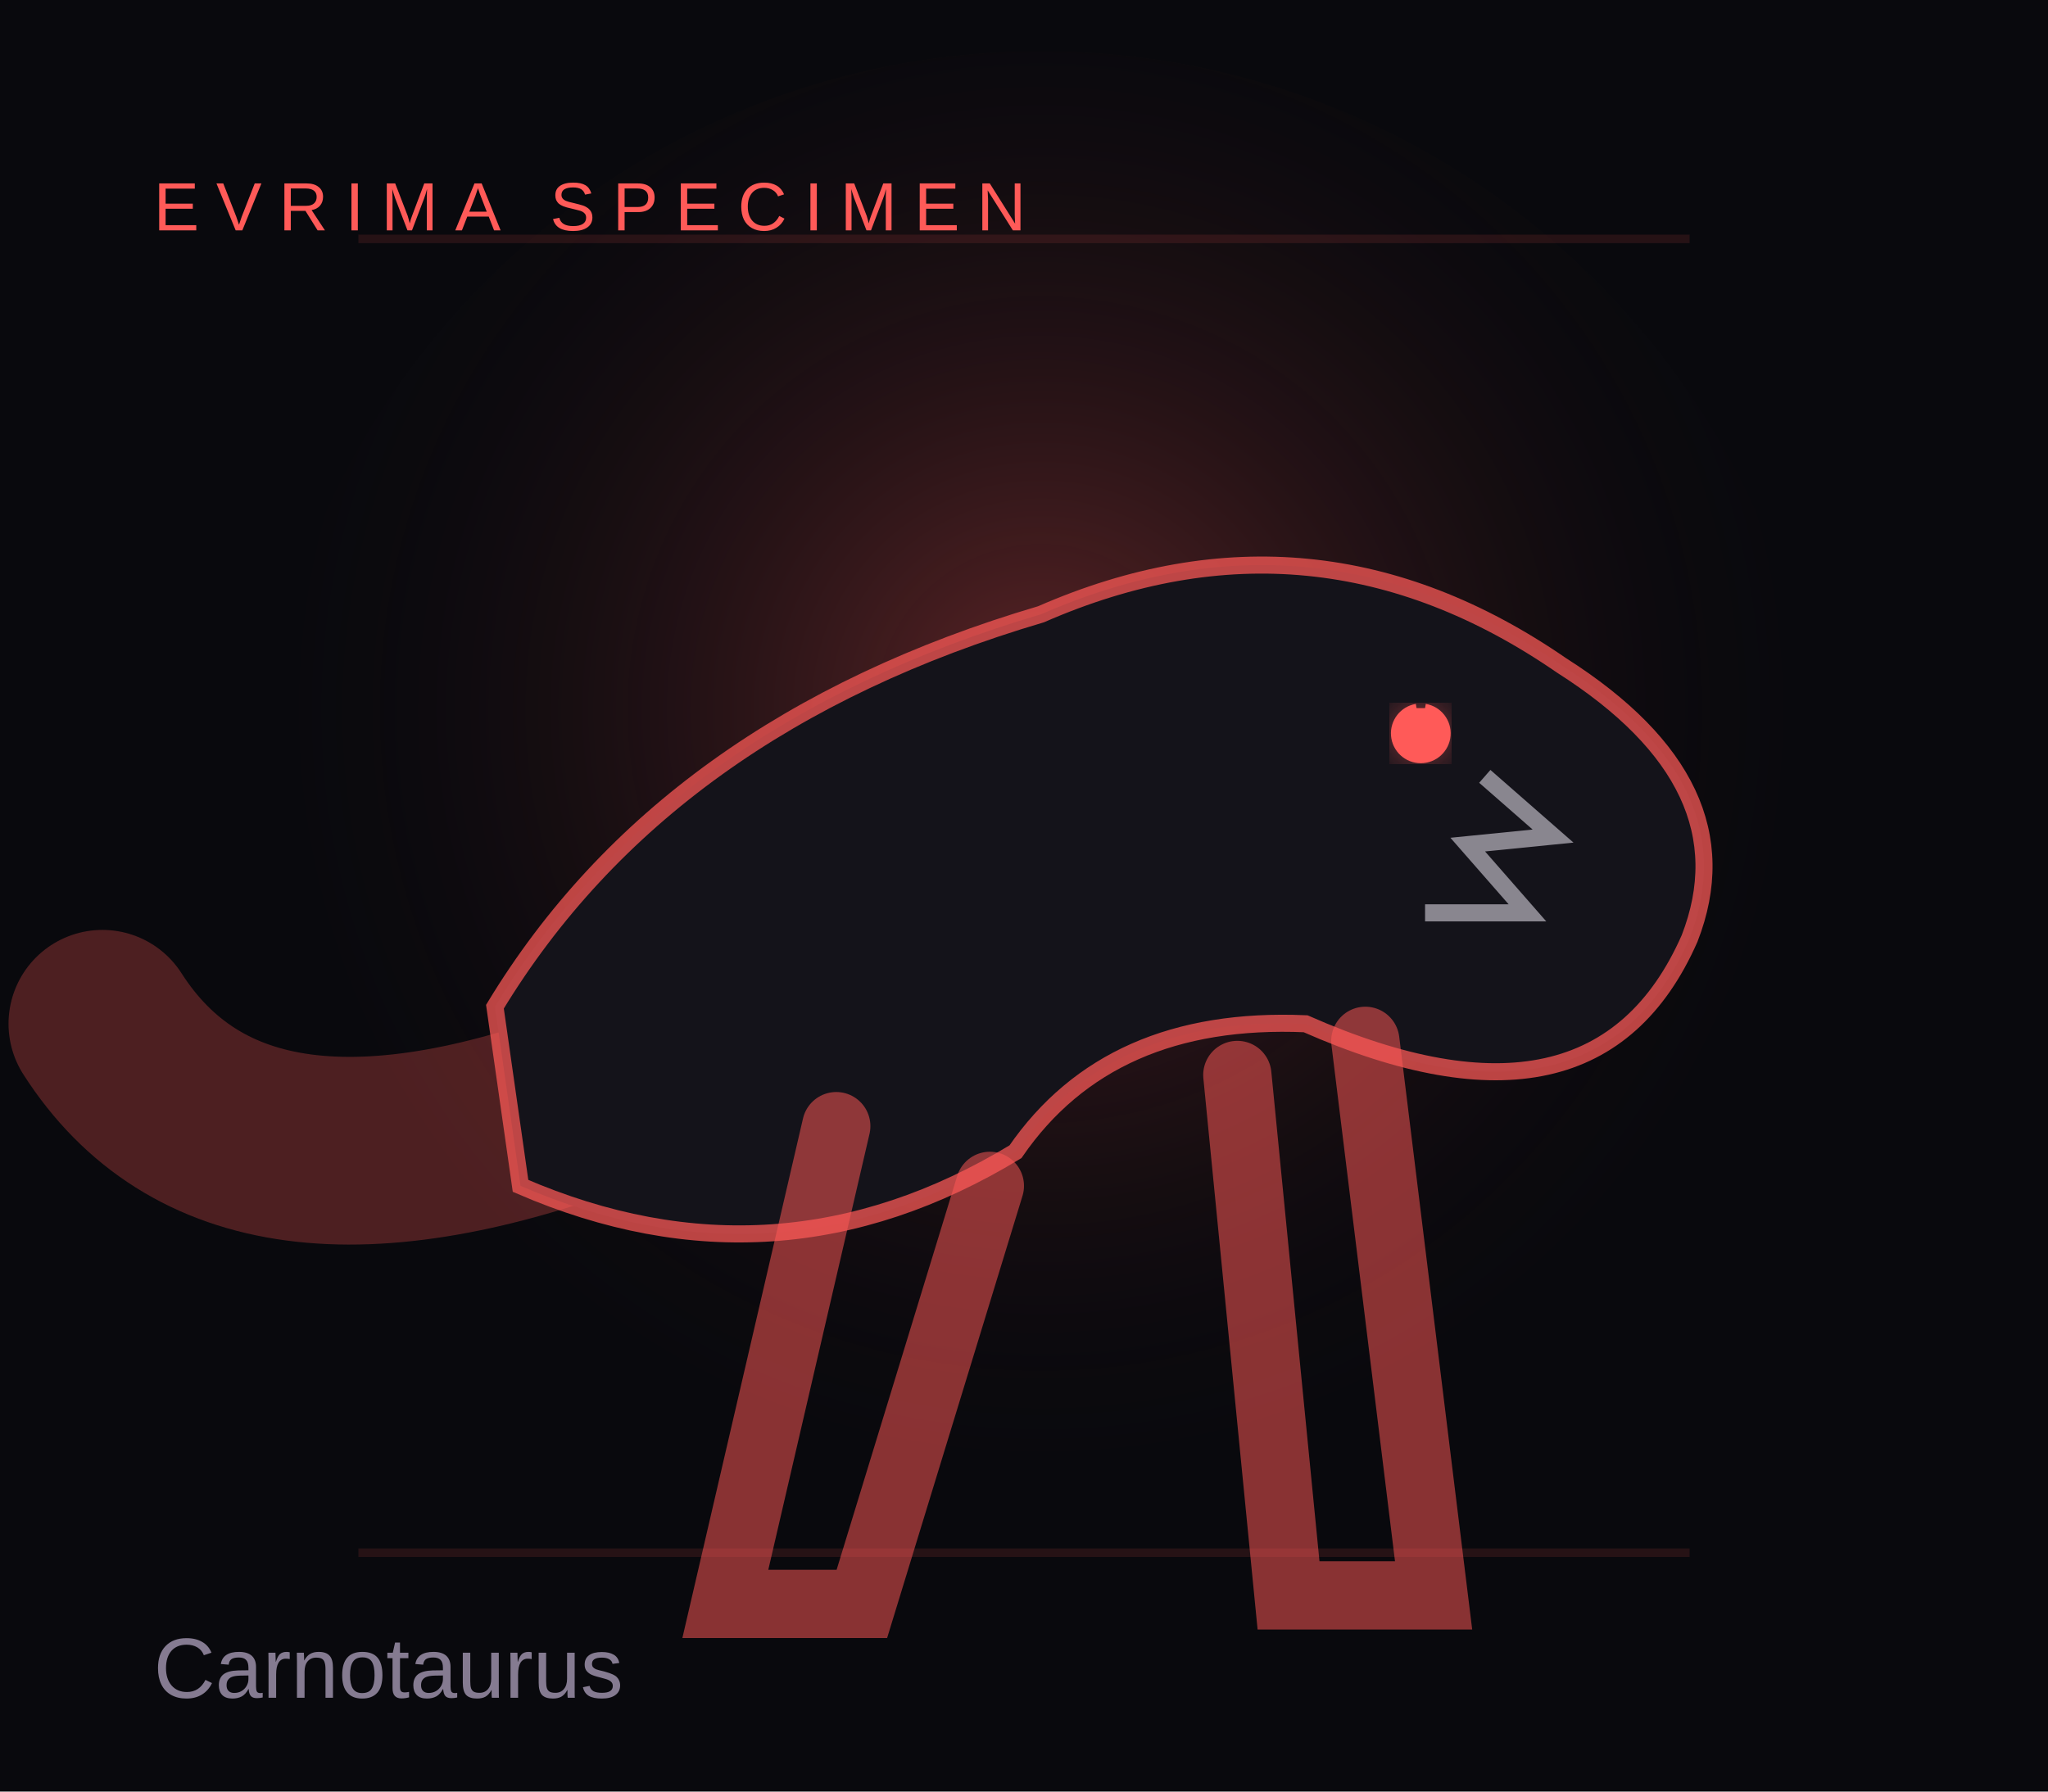
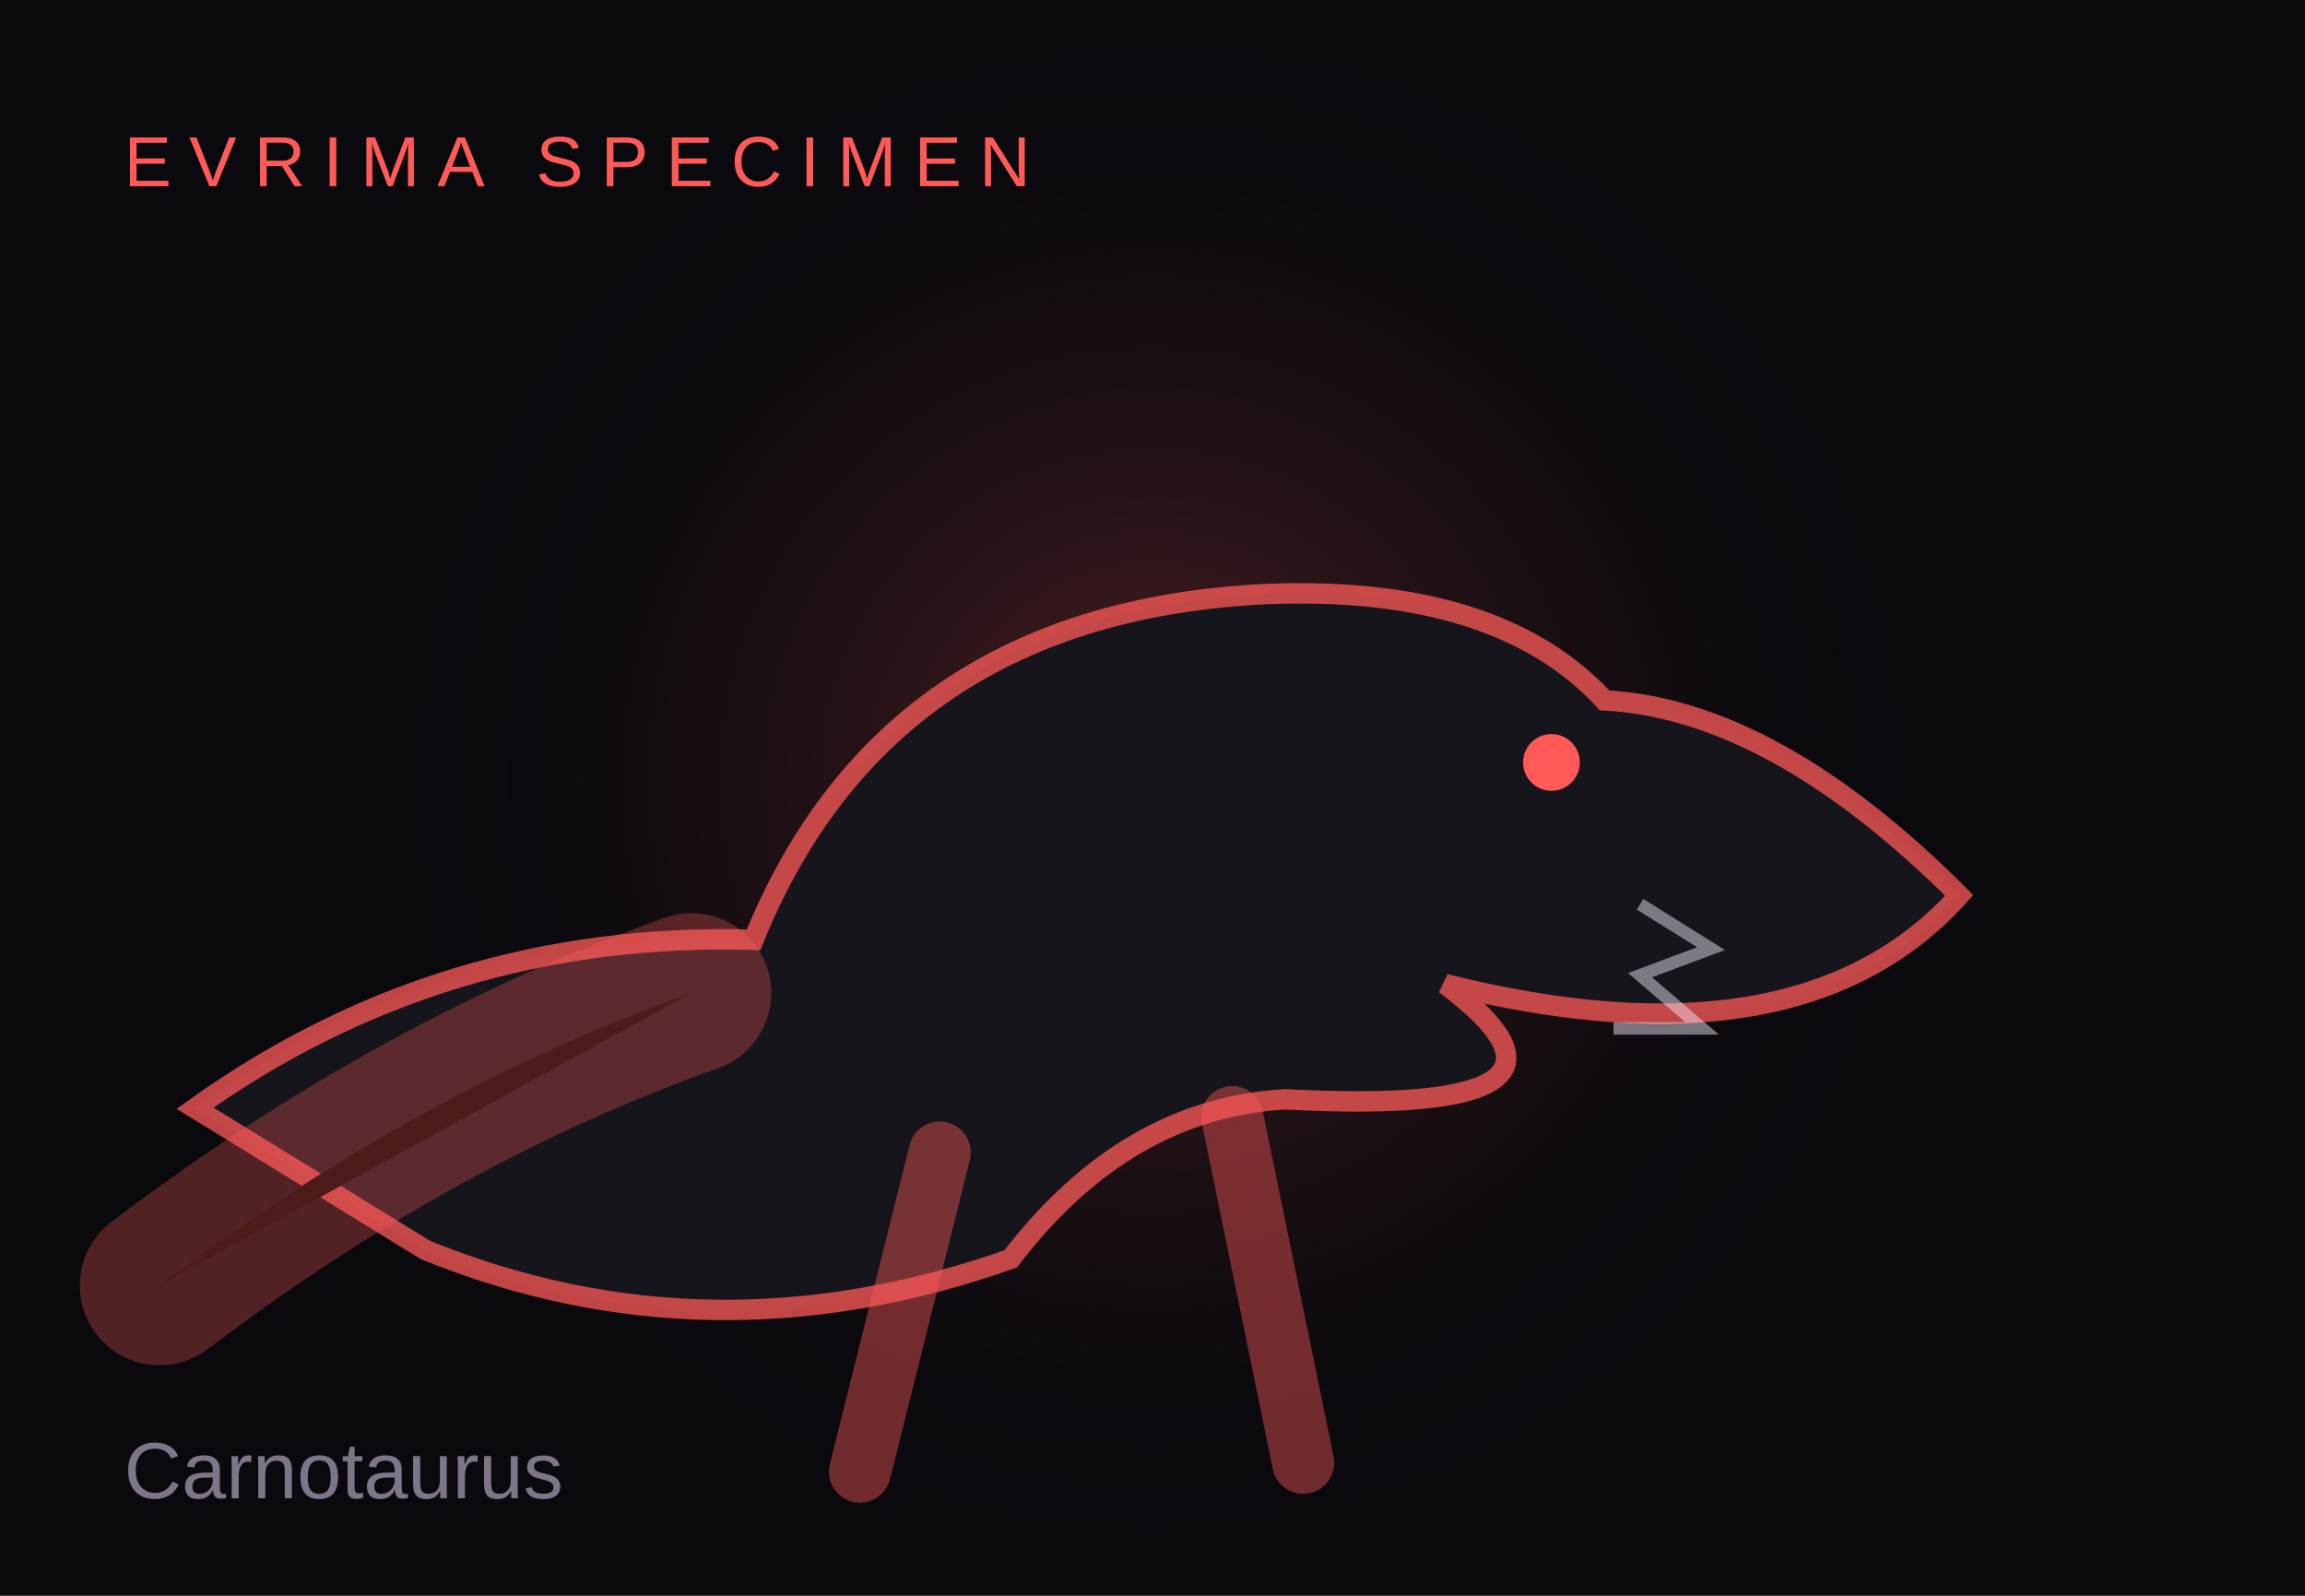
- <svg xmlns="http://www.w3.org/2000/svg" viewBox="0 0 240 210">
+ <svg xmlns="http://www.w3.org/2000/svg" viewBox="0 0 260 180">
  <defs>
-     <radialGradient id="g" cx="50%" cy="42%">
-       <stop offset="0" stop-color="#ff5a58" stop-opacity=".35" />
-       <stop offset="1" stop-color="#09090d" stop-opacity="0" />
+     <radialGradient id="r">
+       <stop stop-color="#ff5a58" stop-opacity=".30" />
+       <stop offset="1" stop-color="#08080c" stop-opacity="0" />
    </radialGradient>
-     <filter id="glow">
-       <feGaussianBlur stdDeviation="3" result="b" />
-       <feMerge>
-         <feMergeNode in="b" />
-         <feMergeNode in="SourceGraphic" />
-       </feMerge>
-     </filter>
  </defs>
-   <rect width="240" height="210" fill="#09090d" />
-   <circle cx="122" cy="98" r="92" fill="url(#g)" />
-   <path d="M72 128 Q28 145 12 120" fill="none" stroke="#ff5a58" stroke-opacity=".28" stroke-width="22" stroke-linecap="round" />
-   <path d="M58 118 Q78 85 122 72 Q154 58 183 78 Q205 92 198 110 Q187 135 153 120 Q130 119 119 135 Q91 152 61 139 Z" fill="#14131a" stroke="#ff5a58" stroke-opacity=".72" stroke-width="2" />
-   <path d="M98 132 L85 188 L101 188 L116 139 M145 126 L151 187 L168 187 L160 122" fill="none" stroke="#ff5a58" stroke-opacity=".52" stroke-width="8" stroke-linecap="round" />
-   <path d="" fill="none" stroke="#ff5a58" stroke-width="5" stroke-linecap="round" />
-   <path d="" fill="none" stroke="#ff5a58" stroke-width="5" />
-   <path d="" fill="none" stroke="#ff5a58" stroke-width="4" />
-   <path d="M174 91 l8 7 l-10 1 l7 8 l-12 0" fill="none" stroke="#e9e4ef" stroke-opacity=".55" stroke-width="2" />
-   <path d="M166 83 a3 3 0 1 0 1 0" fill="#ff5a58" stroke="#ff5a58" filter="url(#glow)" />
-   <path d="M42 28 H198 M42 182 H198" stroke="#ff5a58" stroke-opacity=".12" />
-   <text x="18" y="27" fill="#ff5a58" font-family="Arial" font-size="8" letter-spacing="2">EVRIMA SPECIMEN</text>
-   <text x="18" y="199" fill="#857b91" font-family="Arial" font-size="10">Carnotaurus</text>
+   <rect width="260" height="180" fill="#09090e" />
+   <circle cx="130" cy="88" r="90" fill="url(#r)" />
+   <path d="M22 125 Q50 105 85 106 Q100 69 143 67 Q169 66 181 79 Q200 80 221 101 Q203 121 163 111 Q183 126 145 124 Q127 125 114 142 Q80 154 48 141 Z" fill="#17151c" stroke="#ff5a58" stroke-opacity=".75" stroke-width="2.3" />
+   <path d="M78 112 Q47 123 18 145" stroke="#ff5a58" stroke-opacity=".30" stroke-width="18" stroke-linecap="round" />
+   <path d="M106 130 l-9 36 M139 126 l8 39" stroke="#ff5a58" stroke-opacity=".42" stroke-width="7" stroke-linecap="round" />
+   <circle cx="175" cy="86" r="3.2" fill="#ff5a58" />
+   <path d="M185 102 l8 5 -8 3 7 6 -10 0" fill="none" stroke="#eee8f2" stroke-opacity=".48" stroke-width="1.4" />
+   <text x="14" y="21" fill="#ff5a58" font-family="Arial" font-size="8" letter-spacing="2">EVRIMA SPECIMEN</text>
+   <text x="14" y="169" fill="#7f7588" font-family="Arial" font-size="9">Carnotaurus</text>
</svg>
